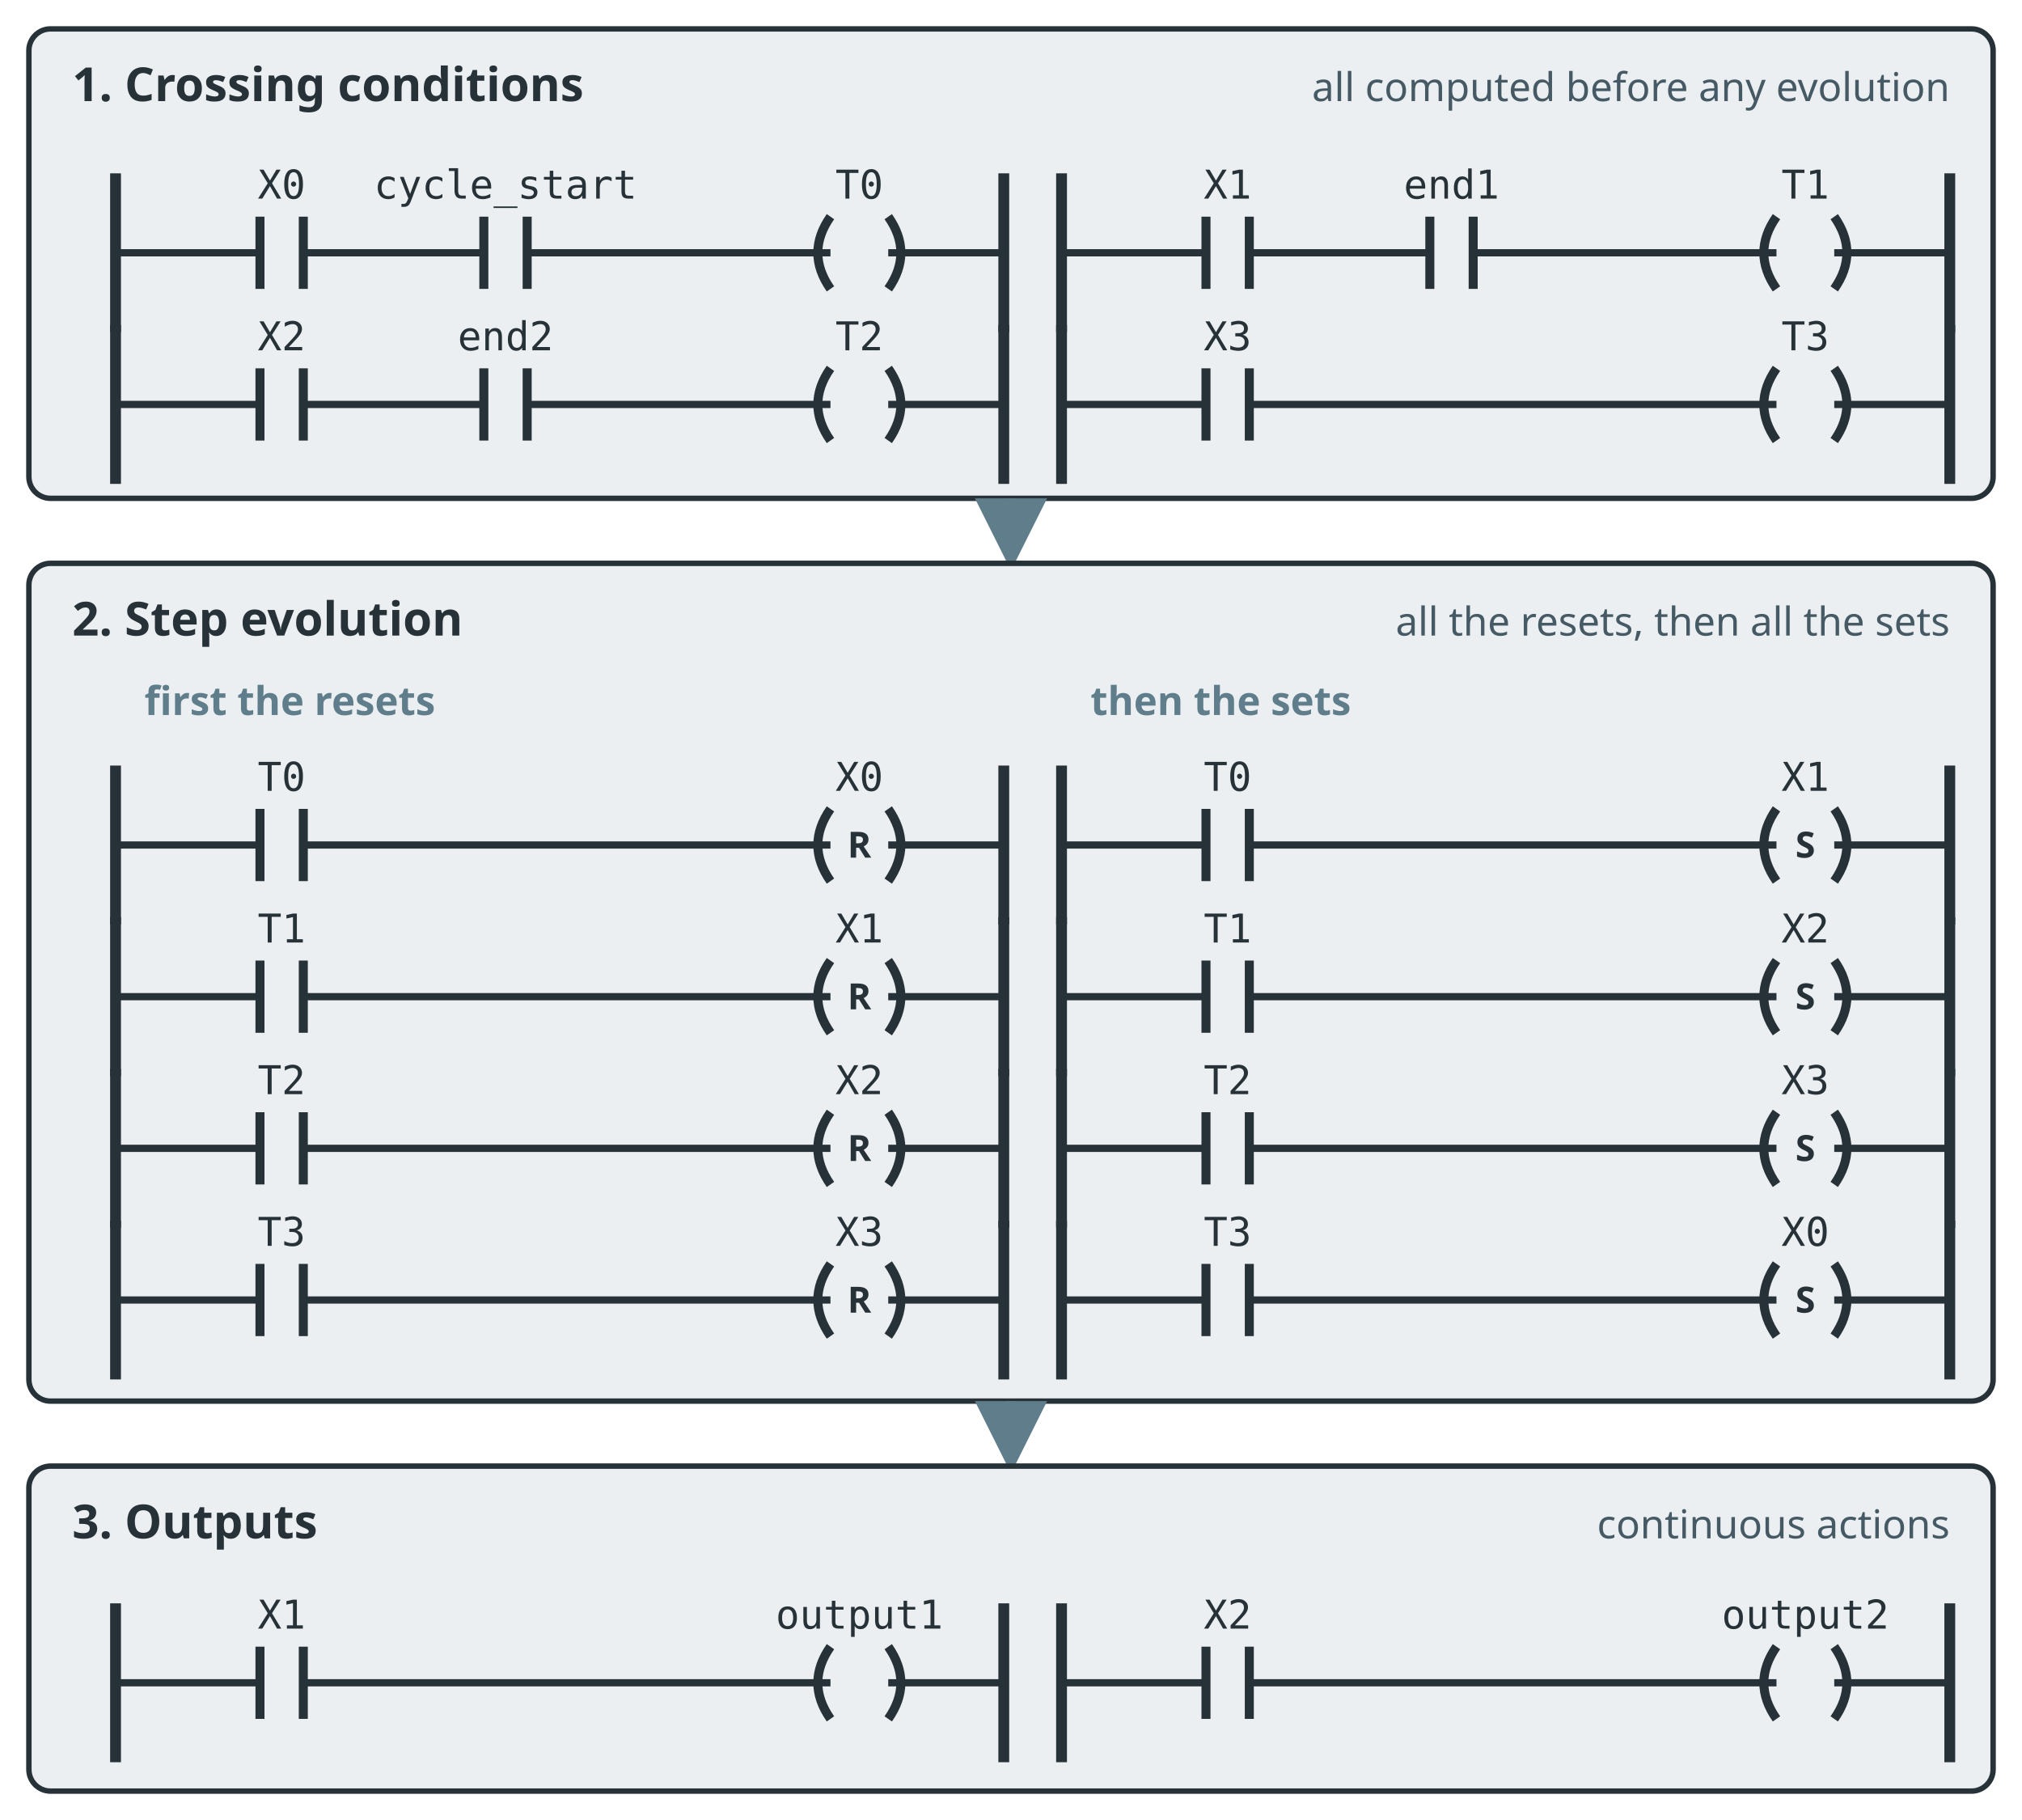
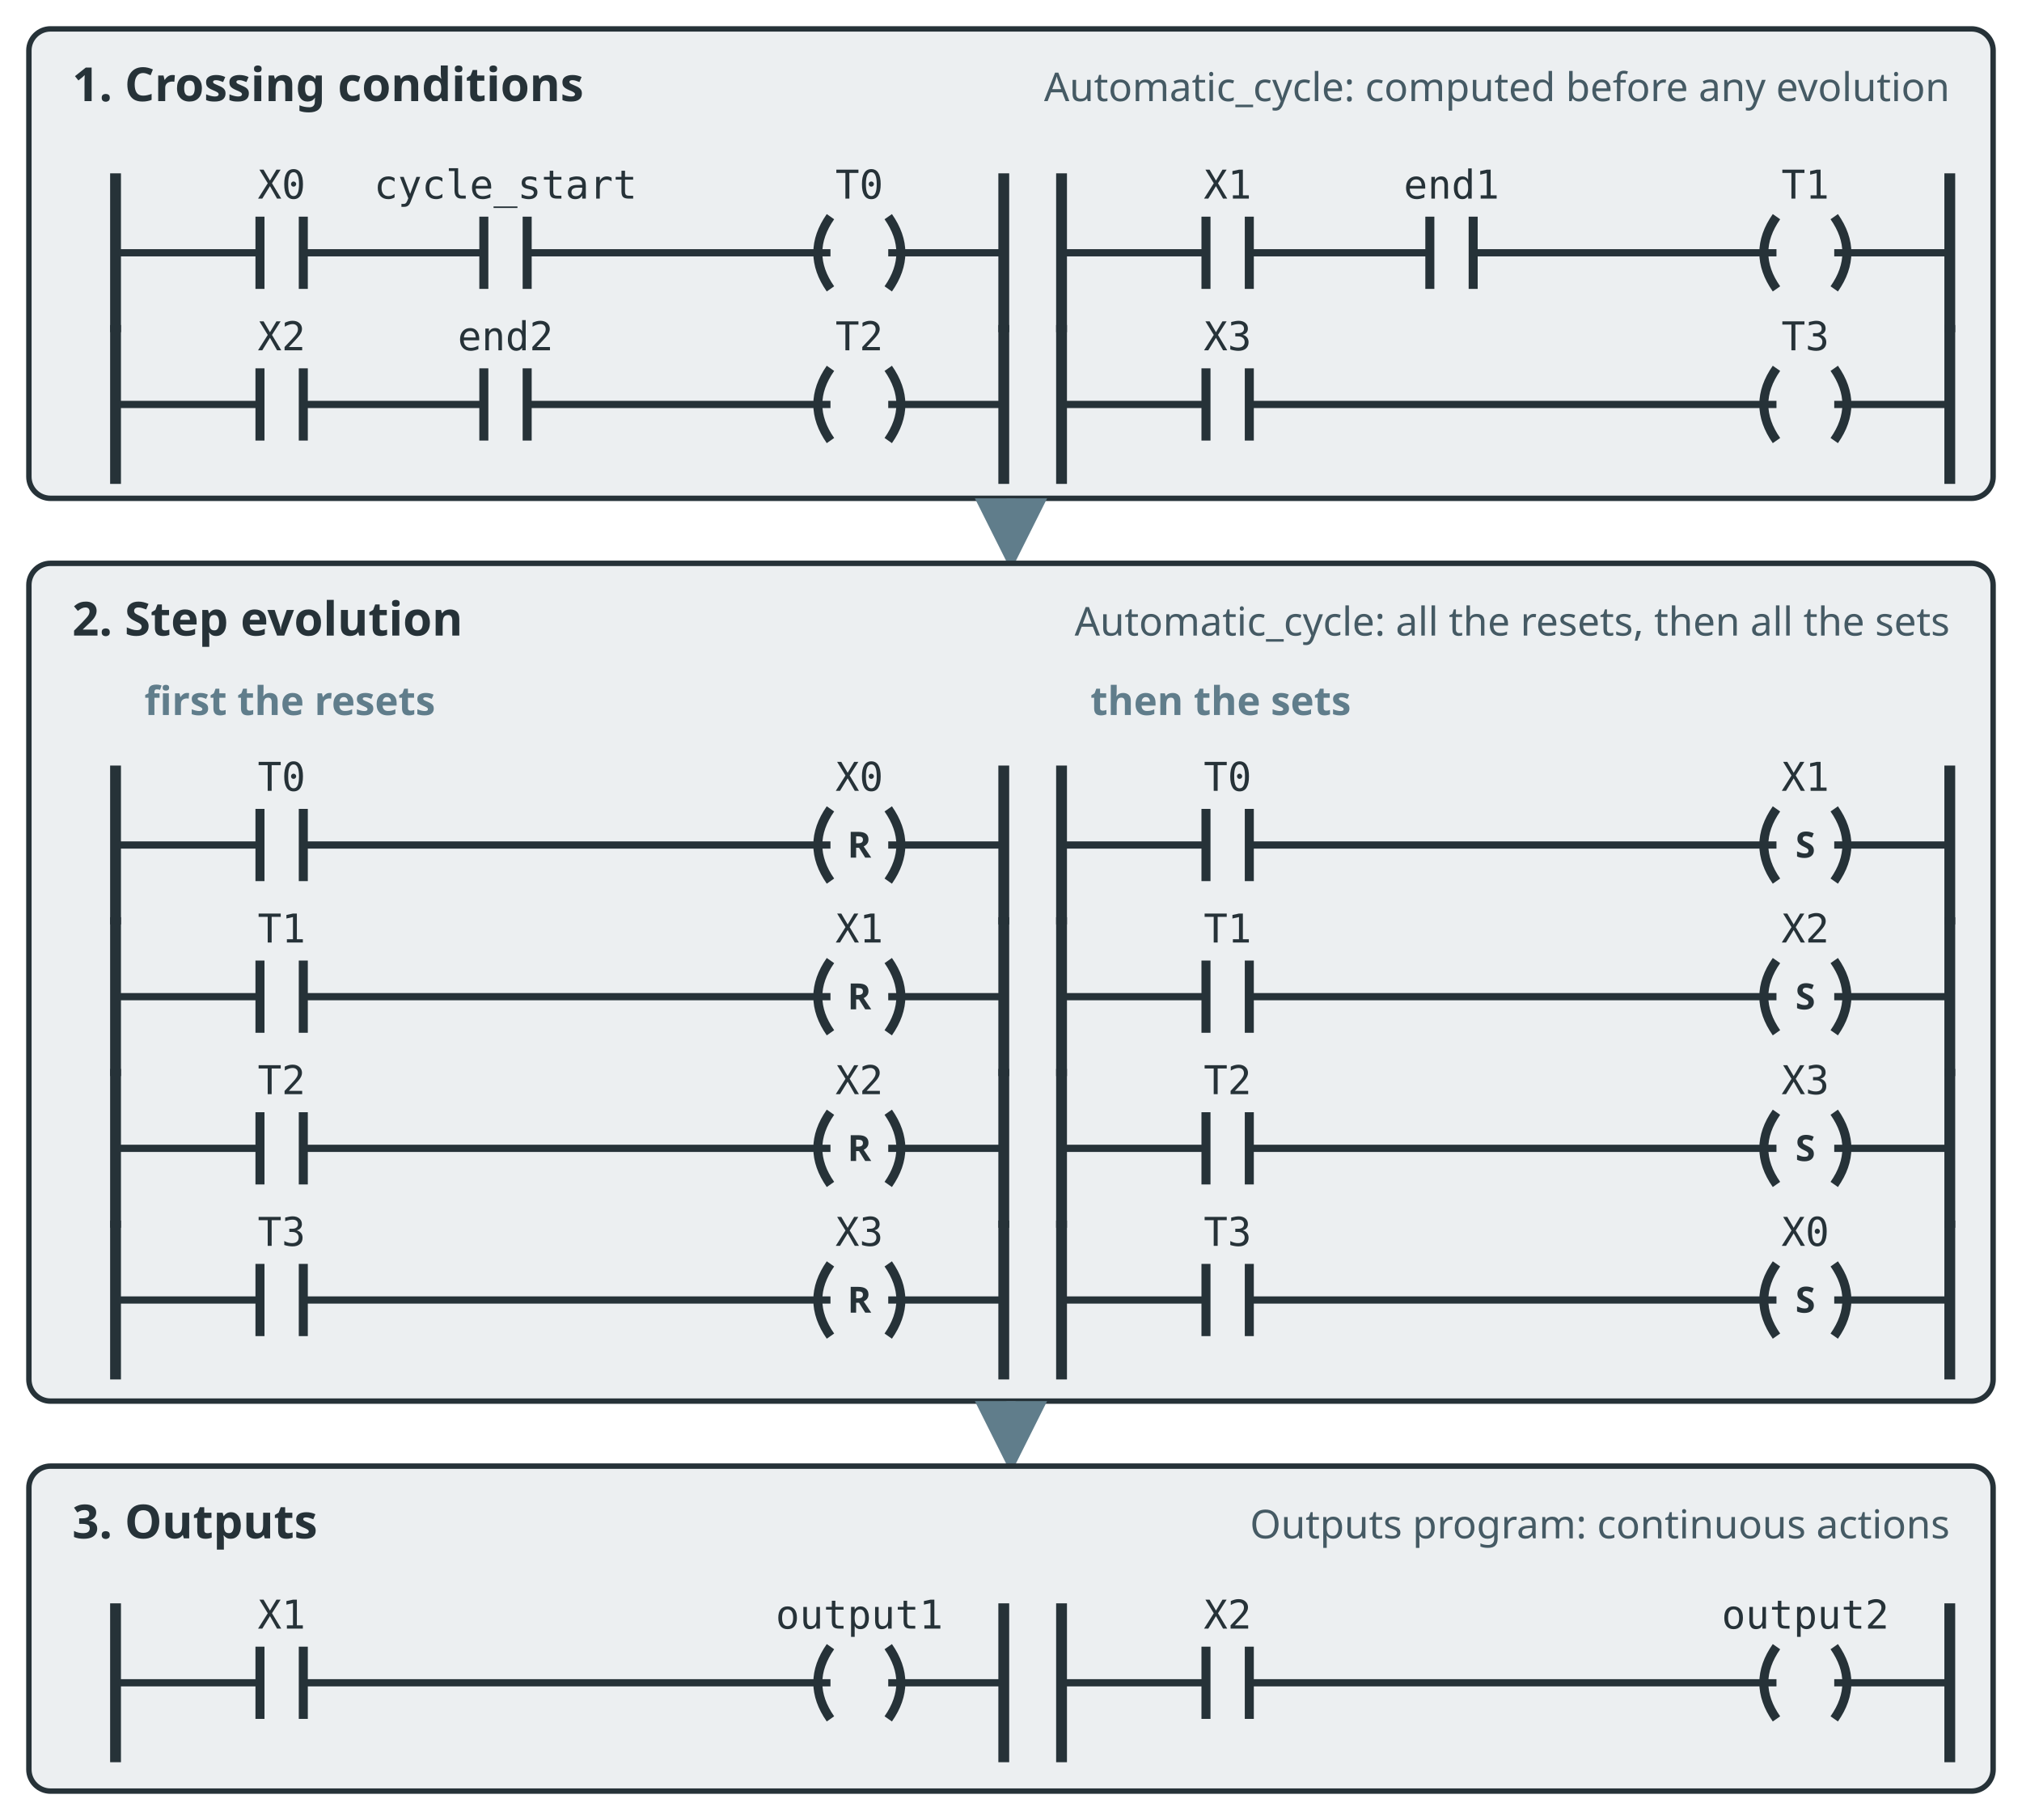
<svg xmlns="http://www.w3.org/2000/svg" viewBox="0 0 560 504" font-family="sans-serif">
  <defs>
    <marker id="arrow" viewBox="0 0 10 10" refX="9" refY="5" markerWidth="8" markerHeight="8" orient="auto">
      <path d="M 0 0 L 10 5 L 0 10 z" fill="#607d8b" />
    </marker>
  </defs>
  <rect x="8" y="8" width="544" height="130" fill="#eceff1" stroke="#263238" stroke-width="1.5" rx="6" />
  <text x="20" y="28" font-size="13" text-anchor="start" fill="#263238" font-weight="bold">1. Crossing conditions</text>
-   <text x="540" y="28" font-size="11" text-anchor="end" fill="#455a64">all computed before any evolution</text>
+   <text x="540" y="28" font-size="11" text-anchor="end" fill="#455a64">Automatic_cycle: computed before any evolution</text>
  <line x1="72" y1="60" x2="72" y2="80" stroke="#263238" stroke-width="2.5" />
  <line x1="84" y1="60" x2="84" y2="80" stroke="#263238" stroke-width="2.5" />
  <text x="78" y="55" font-size="11" text-anchor="middle" fill="#263238" font-family="monospace">X0</text>
  <line x1="134" y1="60" x2="134" y2="80" stroke="#263238" stroke-width="2.5" />
  <line x1="146" y1="60" x2="146" y2="80" stroke="#263238" stroke-width="2.5" />
  <text x="140" y="55" font-size="11" text-anchor="middle" fill="#263238" font-family="monospace">cycle_start</text>
  <path d="M 230 60 Q 223 70 230 80" fill="none" stroke="#263238" stroke-width="2.5" />
  <path d="M 246 60 Q 253 70 246 80" fill="none" stroke="#263238" stroke-width="2.5" />
  <text x="238" y="55" font-size="11" text-anchor="middle" fill="#263238" font-family="monospace">T0</text>
  <line x1="32" y1="70" x2="72" y2="70" stroke="#263238" stroke-width="2" />
  <line x1="84" y1="70" x2="134" y2="70" stroke="#263238" stroke-width="2" />
  <line x1="146" y1="70" x2="230" y2="70" stroke="#263238" stroke-width="2" />
  <line x1="246" y1="70" x2="278" y2="70" stroke="#263238" stroke-width="2" />
  <line x1="32" y1="48" x2="32" y2="92" stroke="#263238" stroke-width="3" />
  <line x1="278" y1="48" x2="278" y2="92" stroke="#263238" stroke-width="3" />
  <line x1="334" y1="60" x2="334" y2="80" stroke="#263238" stroke-width="2.5" />
  <line x1="346" y1="60" x2="346" y2="80" stroke="#263238" stroke-width="2.5" />
  <text x="340" y="55" font-size="11" text-anchor="middle" fill="#263238" font-family="monospace">X1</text>
  <line x1="396" y1="60" x2="396" y2="80" stroke="#263238" stroke-width="2.5" />
  <line x1="408" y1="60" x2="408" y2="80" stroke="#263238" stroke-width="2.5" />
  <text x="402" y="55" font-size="11" text-anchor="middle" fill="#263238" font-family="monospace">end1</text>
  <path d="M 492 60 Q 485 70 492 80" fill="none" stroke="#263238" stroke-width="2.5" />
  <path d="M 508 60 Q 515 70 508 80" fill="none" stroke="#263238" stroke-width="2.5" />
  <text x="500" y="55" font-size="11" text-anchor="middle" fill="#263238" font-family="monospace">T1</text>
  <line x1="294" y1="70" x2="334" y2="70" stroke="#263238" stroke-width="2" />
  <line x1="346" y1="70" x2="396" y2="70" stroke="#263238" stroke-width="2" />
  <line x1="408" y1="70" x2="492" y2="70" stroke="#263238" stroke-width="2" />
  <line x1="508" y1="70" x2="540" y2="70" stroke="#263238" stroke-width="2" />
  <line x1="294" y1="48" x2="294" y2="92" stroke="#263238" stroke-width="3" />
  <line x1="540" y1="48" x2="540" y2="92" stroke="#263238" stroke-width="3" />
  <line x1="72" y1="102" x2="72" y2="122" stroke="#263238" stroke-width="2.5" />
  <line x1="84" y1="102" x2="84" y2="122" stroke="#263238" stroke-width="2.5" />
  <text x="78" y="97" font-size="11" text-anchor="middle" fill="#263238" font-family="monospace">X2</text>
  <line x1="134" y1="102" x2="134" y2="122" stroke="#263238" stroke-width="2.5" />
  <line x1="146" y1="102" x2="146" y2="122" stroke="#263238" stroke-width="2.5" />
  <text x="140" y="97" font-size="11" text-anchor="middle" fill="#263238" font-family="monospace">end2</text>
  <path d="M 230 102 Q 223 112 230 122" fill="none" stroke="#263238" stroke-width="2.5" />
  <path d="M 246 102 Q 253 112 246 122" fill="none" stroke="#263238" stroke-width="2.5" />
  <text x="238" y="97" font-size="11" text-anchor="middle" fill="#263238" font-family="monospace">T2</text>
  <line x1="32" y1="112" x2="72" y2="112" stroke="#263238" stroke-width="2" />
  <line x1="84" y1="112" x2="134" y2="112" stroke="#263238" stroke-width="2" />
  <line x1="146" y1="112" x2="230" y2="112" stroke="#263238" stroke-width="2" />
  <line x1="246" y1="112" x2="278" y2="112" stroke="#263238" stroke-width="2" />
  <line x1="32" y1="90" x2="32" y2="134" stroke="#263238" stroke-width="3" />
  <line x1="278" y1="90" x2="278" y2="134" stroke="#263238" stroke-width="3" />
  <line x1="334" y1="102" x2="334" y2="122" stroke="#263238" stroke-width="2.5" />
  <line x1="346" y1="102" x2="346" y2="122" stroke="#263238" stroke-width="2.5" />
  <text x="340" y="97" font-size="11" text-anchor="middle" fill="#263238" font-family="monospace">X3</text>
  <path d="M 492 102 Q 485 112 492 122" fill="none" stroke="#263238" stroke-width="2.5" />
  <path d="M 508 102 Q 515 112 508 122" fill="none" stroke="#263238" stroke-width="2.5" />
  <text x="500" y="97" font-size="11" text-anchor="middle" fill="#263238" font-family="monospace">T3</text>
  <line x1="294" y1="112" x2="334" y2="112" stroke="#263238" stroke-width="2" />
  <line x1="346" y1="112" x2="492" y2="112" stroke="#263238" stroke-width="2" />
  <line x1="508" y1="112" x2="540" y2="112" stroke="#263238" stroke-width="2" />
  <line x1="294" y1="90" x2="294" y2="134" stroke="#263238" stroke-width="3" />
  <line x1="540" y1="90" x2="540" y2="134" stroke="#263238" stroke-width="3" />
  <line x1="280" y1="138" x2="280" y2="156" stroke="#607d8b" stroke-width="2.5" marker-end="url(#arrow)" />
  <rect x="8" y="156" width="544" height="232" fill="#eceff1" stroke="#263238" stroke-width="1.5" rx="6" />
  <text x="20" y="176" font-size="13" text-anchor="start" fill="#263238" font-weight="bold">2. Step evolution</text>
-   <text x="540" y="176" font-size="11" text-anchor="end" fill="#455a64">all the resets, then all the sets</text>
+   <text x="540" y="176" font-size="11" text-anchor="end" fill="#455a64">Automatic_cycle: all the resets, then all the sets</text>
  <text x="40" y="198" font-size="11" text-anchor="start" fill="#607d8b" font-weight="bold">first the resets</text>
  <text x="302" y="198" font-size="11" text-anchor="start" fill="#607d8b" font-weight="bold">then the sets</text>
  <line x1="72" y1="224" x2="72" y2="244" stroke="#263238" stroke-width="2.5" />
  <line x1="84" y1="224" x2="84" y2="244" stroke="#263238" stroke-width="2.5" />
  <text x="78" y="219" font-size="11" text-anchor="middle" fill="#263238" font-family="monospace">T0</text>
  <path d="M 230 224 Q 223 234 230 244" fill="none" stroke="#263238" stroke-width="2.5" />
  <path d="M 246 224 Q 253 234 246 244" fill="none" stroke="#263238" stroke-width="2.5" />
  <text x="238" y="237.5" font-size="10" text-anchor="middle" fill="#263238" font-weight="bold">R</text>
  <text x="238" y="219" font-size="11" text-anchor="middle" fill="#263238" font-family="monospace">X0</text>
  <line x1="32" y1="234" x2="72" y2="234" stroke="#263238" stroke-width="2" />
  <line x1="84" y1="234" x2="230" y2="234" stroke="#263238" stroke-width="2" />
  <line x1="246" y1="234" x2="278" y2="234" stroke="#263238" stroke-width="2" />
  <line x1="32" y1="212" x2="32" y2="256" stroke="#263238" stroke-width="3" />
  <line x1="278" y1="212" x2="278" y2="256" stroke="#263238" stroke-width="3" />
  <line x1="334" y1="224" x2="334" y2="244" stroke="#263238" stroke-width="2.5" />
  <line x1="346" y1="224" x2="346" y2="244" stroke="#263238" stroke-width="2.5" />
  <text x="340" y="219" font-size="11" text-anchor="middle" fill="#263238" font-family="monospace">T0</text>
  <path d="M 492 224 Q 485 234 492 244" fill="none" stroke="#263238" stroke-width="2.5" />
  <path d="M 508 224 Q 515 234 508 244" fill="none" stroke="#263238" stroke-width="2.5" />
  <text x="500" y="237.5" font-size="10" text-anchor="middle" fill="#263238" font-weight="bold">S</text>
  <text x="500" y="219" font-size="11" text-anchor="middle" fill="#263238" font-family="monospace">X1</text>
  <line x1="294" y1="234" x2="334" y2="234" stroke="#263238" stroke-width="2" />
  <line x1="346" y1="234" x2="492" y2="234" stroke="#263238" stroke-width="2" />
  <line x1="508" y1="234" x2="540" y2="234" stroke="#263238" stroke-width="2" />
  <line x1="294" y1="212" x2="294" y2="256" stroke="#263238" stroke-width="3" />
  <line x1="540" y1="212" x2="540" y2="256" stroke="#263238" stroke-width="3" />
  <line x1="72" y1="266" x2="72" y2="286" stroke="#263238" stroke-width="2.5" />
  <line x1="84" y1="266" x2="84" y2="286" stroke="#263238" stroke-width="2.5" />
  <text x="78" y="261" font-size="11" text-anchor="middle" fill="#263238" font-family="monospace">T1</text>
  <path d="M 230 266 Q 223 276 230 286" fill="none" stroke="#263238" stroke-width="2.5" />
  <path d="M 246 266 Q 253 276 246 286" fill="none" stroke="#263238" stroke-width="2.5" />
  <text x="238" y="279.5" font-size="10" text-anchor="middle" fill="#263238" font-weight="bold">R</text>
  <text x="238" y="261" font-size="11" text-anchor="middle" fill="#263238" font-family="monospace">X1</text>
  <line x1="32" y1="276" x2="72" y2="276" stroke="#263238" stroke-width="2" />
  <line x1="84" y1="276" x2="230" y2="276" stroke="#263238" stroke-width="2" />
  <line x1="246" y1="276" x2="278" y2="276" stroke="#263238" stroke-width="2" />
  <line x1="32" y1="254" x2="32" y2="298" stroke="#263238" stroke-width="3" />
  <line x1="278" y1="254" x2="278" y2="298" stroke="#263238" stroke-width="3" />
  <line x1="334" y1="266" x2="334" y2="286" stroke="#263238" stroke-width="2.5" />
  <line x1="346" y1="266" x2="346" y2="286" stroke="#263238" stroke-width="2.5" />
  <text x="340" y="261" font-size="11" text-anchor="middle" fill="#263238" font-family="monospace">T1</text>
  <path d="M 492 266 Q 485 276 492 286" fill="none" stroke="#263238" stroke-width="2.5" />
  <path d="M 508 266 Q 515 276 508 286" fill="none" stroke="#263238" stroke-width="2.5" />
  <text x="500" y="279.5" font-size="10" text-anchor="middle" fill="#263238" font-weight="bold">S</text>
  <text x="500" y="261" font-size="11" text-anchor="middle" fill="#263238" font-family="monospace">X2</text>
  <line x1="294" y1="276" x2="334" y2="276" stroke="#263238" stroke-width="2" />
  <line x1="346" y1="276" x2="492" y2="276" stroke="#263238" stroke-width="2" />
  <line x1="508" y1="276" x2="540" y2="276" stroke="#263238" stroke-width="2" />
  <line x1="294" y1="254" x2="294" y2="298" stroke="#263238" stroke-width="3" />
  <line x1="540" y1="254" x2="540" y2="298" stroke="#263238" stroke-width="3" />
  <line x1="72" y1="308" x2="72" y2="328" stroke="#263238" stroke-width="2.5" />
  <line x1="84" y1="308" x2="84" y2="328" stroke="#263238" stroke-width="2.5" />
  <text x="78" y="303" font-size="11" text-anchor="middle" fill="#263238" font-family="monospace">T2</text>
  <path d="M 230 308 Q 223 318 230 328" fill="none" stroke="#263238" stroke-width="2.5" />
  <path d="M 246 308 Q 253 318 246 328" fill="none" stroke="#263238" stroke-width="2.5" />
  <text x="238" y="321.5" font-size="10" text-anchor="middle" fill="#263238" font-weight="bold">R</text>
  <text x="238" y="303" font-size="11" text-anchor="middle" fill="#263238" font-family="monospace">X2</text>
  <line x1="32" y1="318" x2="72" y2="318" stroke="#263238" stroke-width="2" />
  <line x1="84" y1="318" x2="230" y2="318" stroke="#263238" stroke-width="2" />
  <line x1="246" y1="318" x2="278" y2="318" stroke="#263238" stroke-width="2" />
  <line x1="32" y1="296" x2="32" y2="340" stroke="#263238" stroke-width="3" />
  <line x1="278" y1="296" x2="278" y2="340" stroke="#263238" stroke-width="3" />
  <line x1="334" y1="308" x2="334" y2="328" stroke="#263238" stroke-width="2.5" />
  <line x1="346" y1="308" x2="346" y2="328" stroke="#263238" stroke-width="2.5" />
  <text x="340" y="303" font-size="11" text-anchor="middle" fill="#263238" font-family="monospace">T2</text>
  <path d="M 492 308 Q 485 318 492 328" fill="none" stroke="#263238" stroke-width="2.5" />
  <path d="M 508 308 Q 515 318 508 328" fill="none" stroke="#263238" stroke-width="2.5" />
  <text x="500" y="321.5" font-size="10" text-anchor="middle" fill="#263238" font-weight="bold">S</text>
  <text x="500" y="303" font-size="11" text-anchor="middle" fill="#263238" font-family="monospace">X3</text>
  <line x1="294" y1="318" x2="334" y2="318" stroke="#263238" stroke-width="2" />
  <line x1="346" y1="318" x2="492" y2="318" stroke="#263238" stroke-width="2" />
  <line x1="508" y1="318" x2="540" y2="318" stroke="#263238" stroke-width="2" />
  <line x1="294" y1="296" x2="294" y2="340" stroke="#263238" stroke-width="3" />
  <line x1="540" y1="296" x2="540" y2="340" stroke="#263238" stroke-width="3" />
  <line x1="72" y1="350" x2="72" y2="370" stroke="#263238" stroke-width="2.5" />
  <line x1="84" y1="350" x2="84" y2="370" stroke="#263238" stroke-width="2.5" />
  <text x="78" y="345" font-size="11" text-anchor="middle" fill="#263238" font-family="monospace">T3</text>
  <path d="M 230 350 Q 223 360 230 370" fill="none" stroke="#263238" stroke-width="2.5" />
  <path d="M 246 350 Q 253 360 246 370" fill="none" stroke="#263238" stroke-width="2.5" />
  <text x="238" y="363.5" font-size="10" text-anchor="middle" fill="#263238" font-weight="bold">R</text>
  <text x="238" y="345" font-size="11" text-anchor="middle" fill="#263238" font-family="monospace">X3</text>
  <line x1="32" y1="360" x2="72" y2="360" stroke="#263238" stroke-width="2" />
  <line x1="84" y1="360" x2="230" y2="360" stroke="#263238" stroke-width="2" />
  <line x1="246" y1="360" x2="278" y2="360" stroke="#263238" stroke-width="2" />
  <line x1="32" y1="338" x2="32" y2="382" stroke="#263238" stroke-width="3" />
  <line x1="278" y1="338" x2="278" y2="382" stroke="#263238" stroke-width="3" />
  <line x1="334" y1="350" x2="334" y2="370" stroke="#263238" stroke-width="2.5" />
  <line x1="346" y1="350" x2="346" y2="370" stroke="#263238" stroke-width="2.5" />
  <text x="340" y="345" font-size="11" text-anchor="middle" fill="#263238" font-family="monospace">T3</text>
  <path d="M 492 350 Q 485 360 492 370" fill="none" stroke="#263238" stroke-width="2.5" />
  <path d="M 508 350 Q 515 360 508 370" fill="none" stroke="#263238" stroke-width="2.5" />
  <text x="500" y="363.5" font-size="10" text-anchor="middle" fill="#263238" font-weight="bold">S</text>
  <text x="500" y="345" font-size="11" text-anchor="middle" fill="#263238" font-family="monospace">X0</text>
  <line x1="294" y1="360" x2="334" y2="360" stroke="#263238" stroke-width="2" />
  <line x1="346" y1="360" x2="492" y2="360" stroke="#263238" stroke-width="2" />
  <line x1="508" y1="360" x2="540" y2="360" stroke="#263238" stroke-width="2" />
  <line x1="294" y1="338" x2="294" y2="382" stroke="#263238" stroke-width="3" />
  <line x1="540" y1="338" x2="540" y2="382" stroke="#263238" stroke-width="3" />
  <line x1="280" y1="388" x2="280" y2="406" stroke="#607d8b" stroke-width="2.5" marker-end="url(#arrow)" />
  <rect x="8" y="406" width="544" height="90" fill="#eceff1" stroke="#263238" stroke-width="1.5" rx="6" />
  <text x="20" y="426" font-size="13" text-anchor="start" fill="#263238" font-weight="bold">3. Outputs</text>
-   <text x="540" y="426" font-size="11" text-anchor="end" fill="#455a64">continuous actions</text>
+   <text x="540" y="426" font-size="11" text-anchor="end" fill="#455a64">Outputs program: continuous actions</text>
  <line x1="72" y1="456" x2="72" y2="476" stroke="#263238" stroke-width="2.5" />
  <line x1="84" y1="456" x2="84" y2="476" stroke="#263238" stroke-width="2.5" />
  <text x="78" y="451" font-size="11" text-anchor="middle" fill="#263238" font-family="monospace">X1</text>
  <path d="M 230 456 Q 223 466 230 476" fill="none" stroke="#263238" stroke-width="2.5" />
  <path d="M 246 456 Q 253 466 246 476" fill="none" stroke="#263238" stroke-width="2.5" />
  <text x="238" y="451" font-size="11" text-anchor="middle" fill="#263238" font-family="monospace">output1</text>
  <line x1="32" y1="466" x2="72" y2="466" stroke="#263238" stroke-width="2" />
  <line x1="84" y1="466" x2="230" y2="466" stroke="#263238" stroke-width="2" />
  <line x1="246" y1="466" x2="278" y2="466" stroke="#263238" stroke-width="2" />
  <line x1="32" y1="444" x2="32" y2="488" stroke="#263238" stroke-width="3" />
  <line x1="278" y1="444" x2="278" y2="488" stroke="#263238" stroke-width="3" />
  <line x1="334" y1="456" x2="334" y2="476" stroke="#263238" stroke-width="2.5" />
  <line x1="346" y1="456" x2="346" y2="476" stroke="#263238" stroke-width="2.5" />
  <text x="340" y="451" font-size="11" text-anchor="middle" fill="#263238" font-family="monospace">X2</text>
  <path d="M 492 456 Q 485 466 492 476" fill="none" stroke="#263238" stroke-width="2.5" />
  <path d="M 508 456 Q 515 466 508 476" fill="none" stroke="#263238" stroke-width="2.5" />
  <text x="500" y="451" font-size="11" text-anchor="middle" fill="#263238" font-family="monospace">output2</text>
  <line x1="294" y1="466" x2="334" y2="466" stroke="#263238" stroke-width="2" />
  <line x1="346" y1="466" x2="492" y2="466" stroke="#263238" stroke-width="2" />
  <line x1="508" y1="466" x2="540" y2="466" stroke="#263238" stroke-width="2" />
  <line x1="294" y1="444" x2="294" y2="488" stroke="#263238" stroke-width="3" />
  <line x1="540" y1="444" x2="540" y2="488" stroke="#263238" stroke-width="3" />
</svg>
